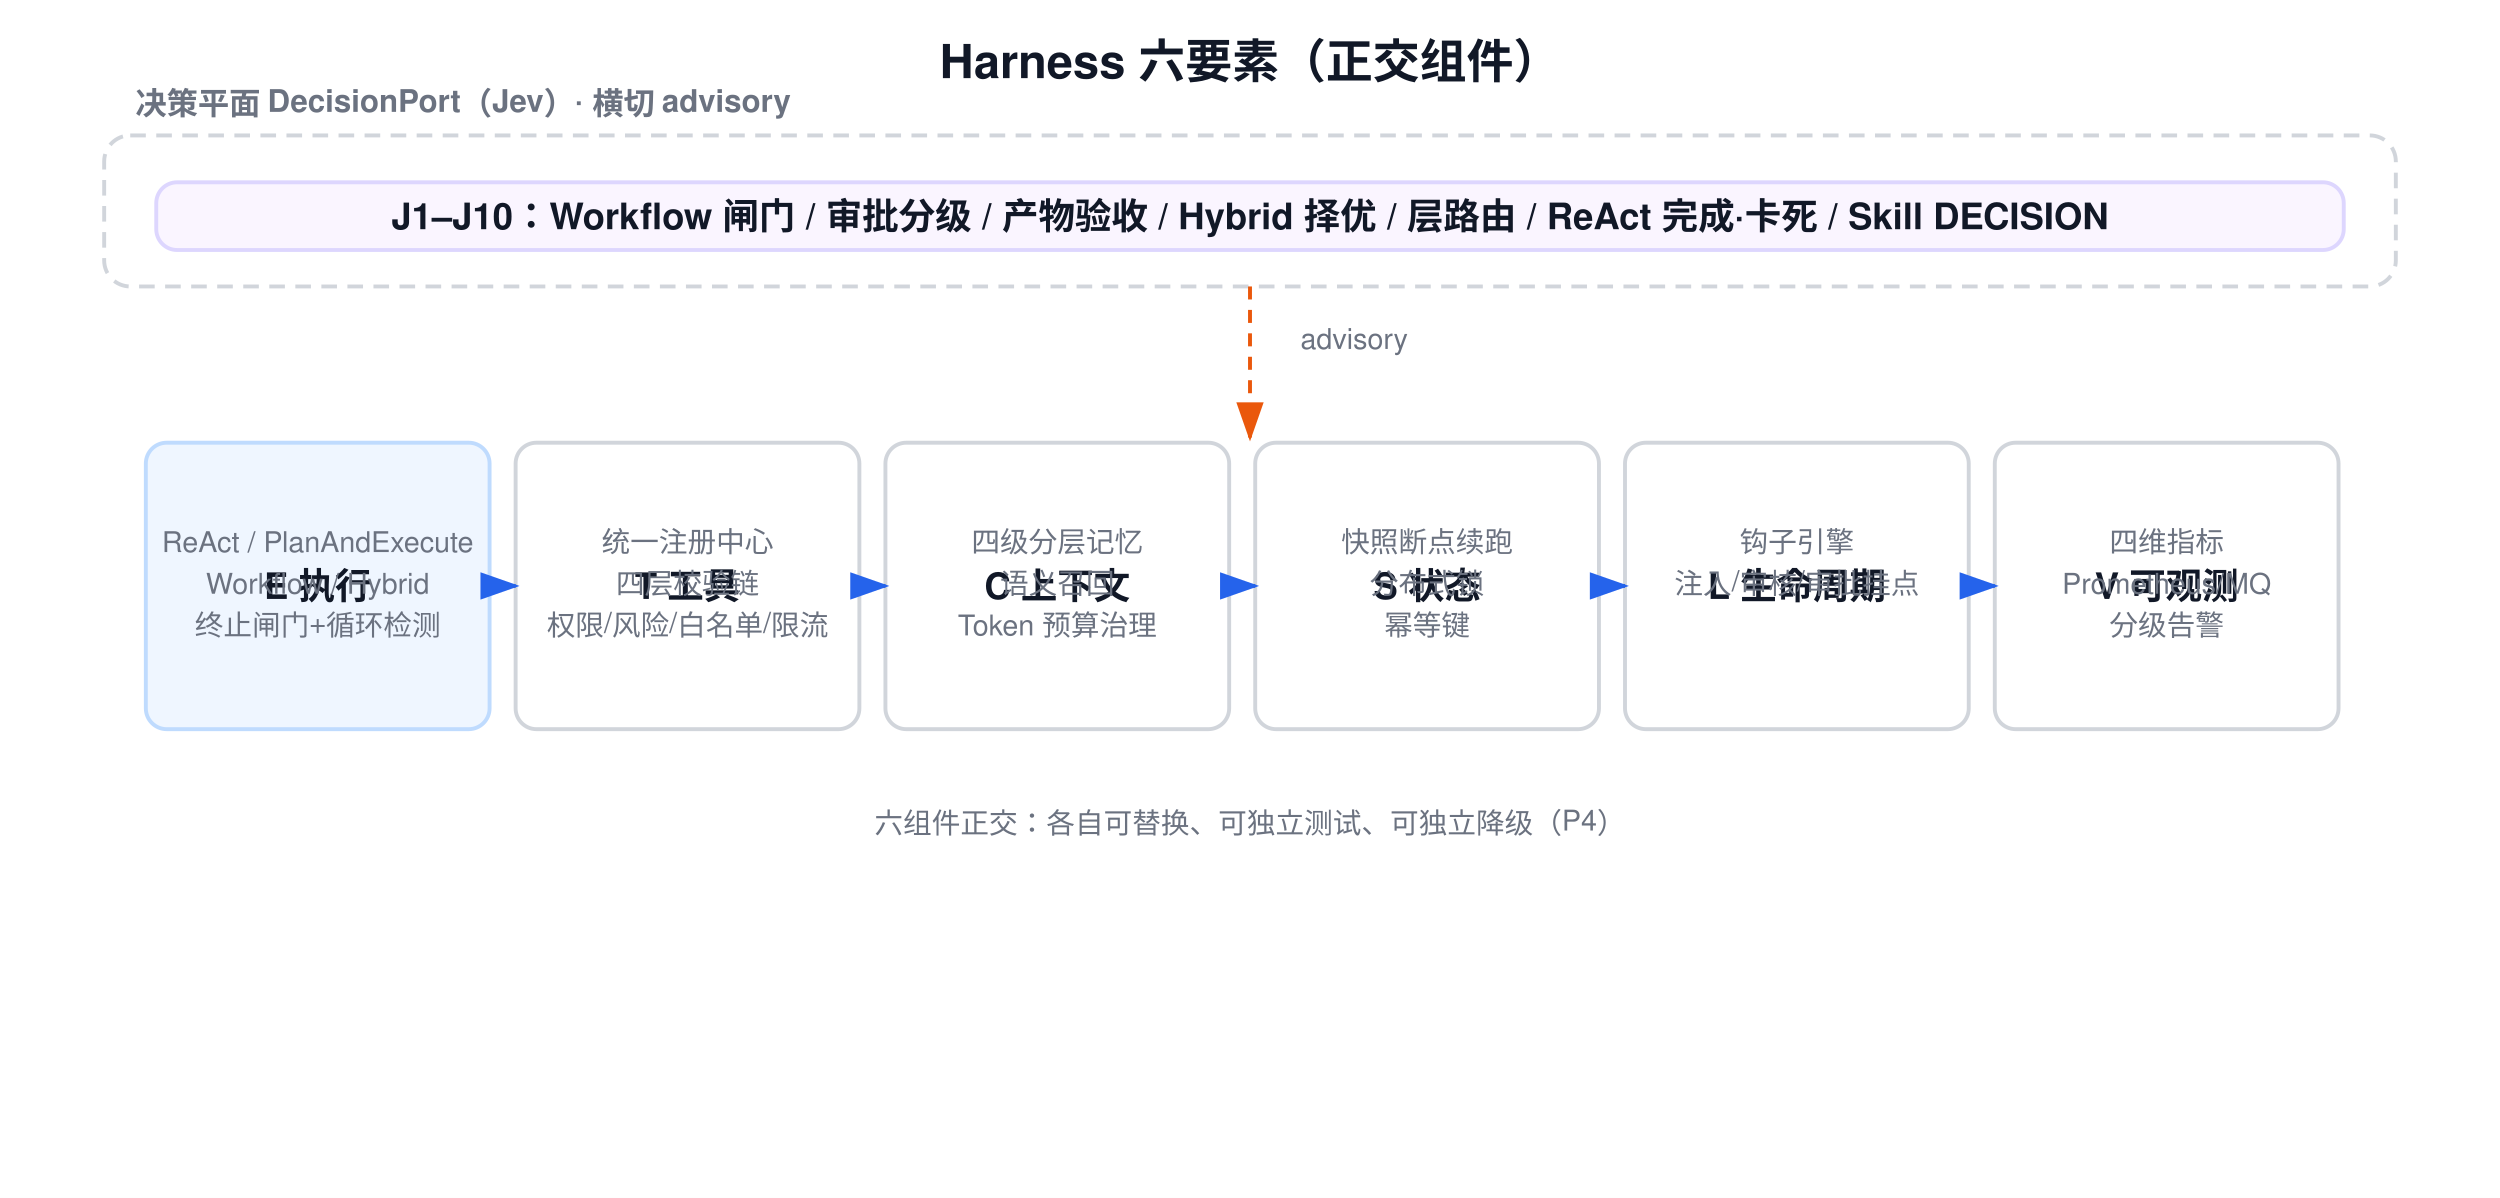
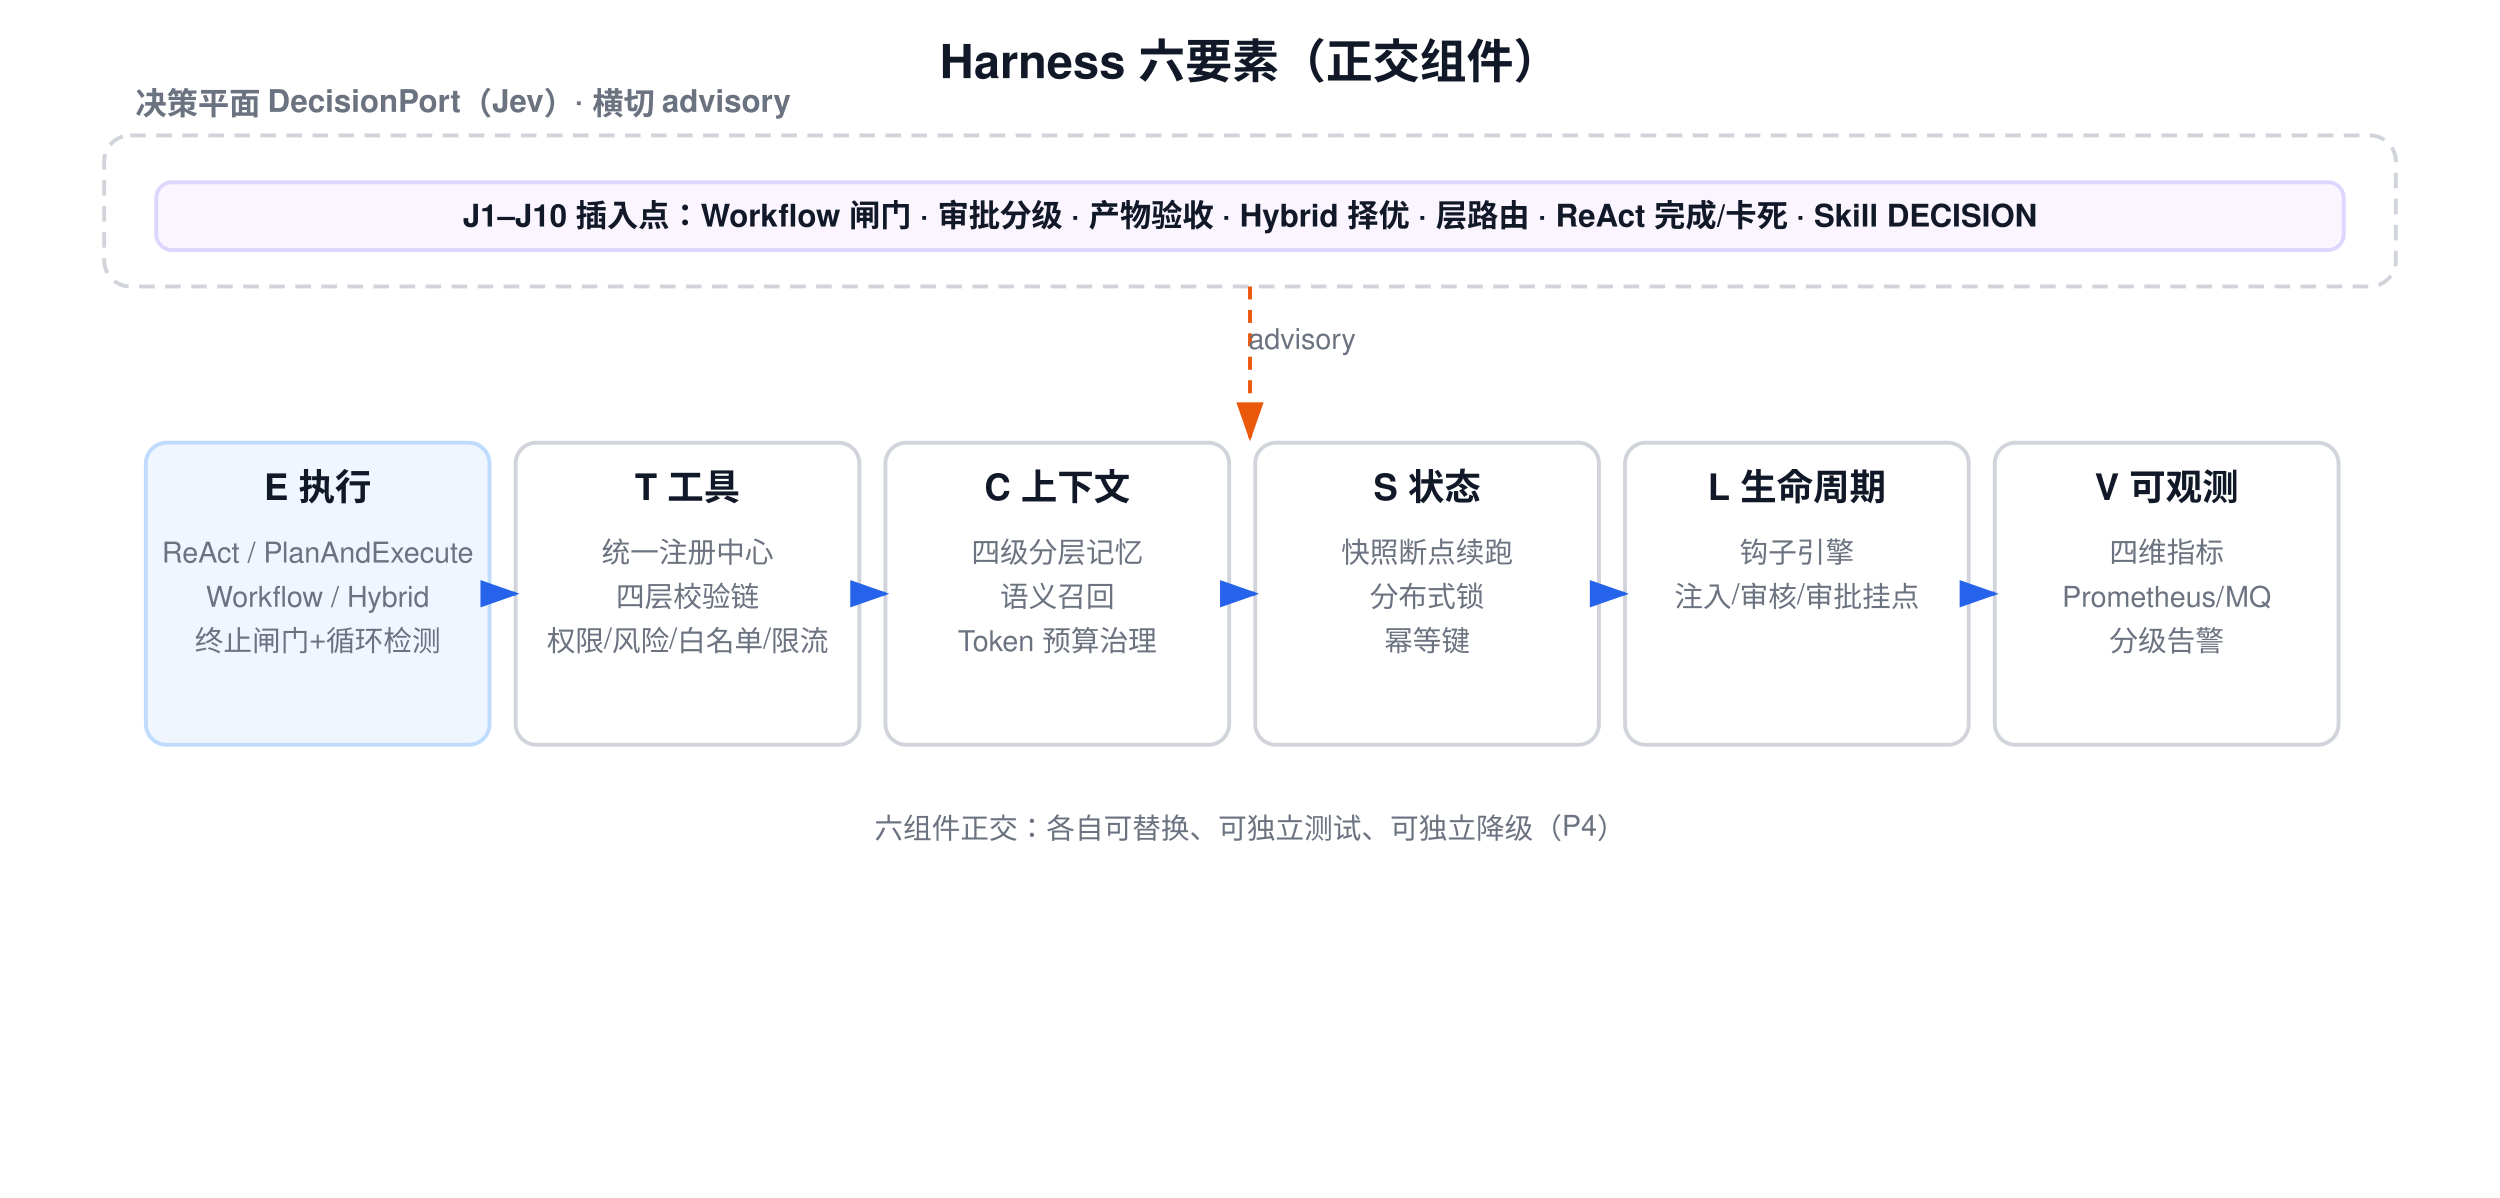
<svg xmlns="http://www.w3.org/2000/svg" viewBox="0 0 960 460" width="960" height="460">
  <style>
    text { font-family: 'Helvetica Neue', Helvetica, Arial, 'PingFang SC', 'Microsoft YaHei', 'Microsoft JhengHei', 'SimHei', sans-serif; }
  </style>
  <defs>
    <marker id="m-blue" markerWidth="10" markerHeight="7" refX="9" refY="3.5" orient="auto">
      <polygon points="0 0, 10 3.5, 0 7" fill="#2563eb" />
    </marker>
    <marker id="m-purple" markerWidth="10" markerHeight="7" refX="9" refY="3.5" orient="auto">
      <polygon points="0 0, 10 3.5, 0 7" fill="#7c3aed" />
    </marker>
    <marker id="m-green" markerWidth="10" markerHeight="7" refX="9" refY="3.5" orient="auto">
      <polygon points="0 0, 10 3.5, 0 7" fill="#059669" />
    </marker>
    <marker id="m-orange" markerWidth="10" markerHeight="7" refX="9" refY="3.5" orient="auto">
      <polygon points="0 0, 10 3.5, 0 7" fill="#ea580c" />
    </marker>
    <marker id="m-red" markerWidth="10" markerHeight="7" refX="9" refY="3.5" orient="auto">
      <polygon points="0 0, 10 3.5, 0 7" fill="#dc2626" />
    </marker>
    <marker id="m-teal" markerWidth="10" markerHeight="7" refX="9" refY="3.5" orient="auto">
      <polygon points="0 0, 10 3.5, 0 7" fill="#0d9488" />
    </marker>
  </defs>
  <rect width="960" height="460" fill="#ffffff" />
  <text x="480" y="30" text-anchor="middle" fill="#111827" font-size="18" font-weight="700">Harness 六要素（正交组件）</text>
  <rect x="40" y="52" width="880" height="58" rx="10" ry="10" fill="none" stroke="#d1d5db" stroke-width="1.5" stroke-dasharray="6,4" />
  <text x="52" y="44" fill="#6b7280" font-size="12" font-weight="600">决策平面 DecisionPort（Jev）· 横切 advisory</text>
-   <rect x="60" y="70" width="840" height="26" rx="8" ry="8" fill="#faf5ff" stroke="#ddd6fe" stroke-width="1.5" />
-   <text x="480" y="88" text-anchor="middle" fill="#111827" font-size="14" font-weight="600">J1–J10：Workflow 闸门 / 审批分级 / 产物验收 / Hybrid 择优 / 层路由 / ReAct 完成·卡死 / Skill DECISION</text>
-   <rect x="56" y="170" width="132" height="110" rx="8" ry="8" fill="#eff6ff" stroke="#bfdbfe" stroke-width="1.5" />
-   <text x="122" y="230" text-anchor="middle" fill="#111827" font-size="14" font-weight="600">E 执行</text>
-   <text x="122" y="212" text-anchor="middle" fill="#6b7280" font-size="11">ReAct / PlanAndExecute</text>
-   <text x="122" y="228" text-anchor="middle" fill="#6b7280" font-size="11">Workflow / Hybrid</text>
-   <text x="122" y="244" text-anchor="middle" fill="#6b7280" font-size="11">终止闸门+循环检测</text>
-   <rect x="198" y="170" width="132" height="110" rx="8" ry="8" fill="#ffffff" stroke="#d1d5db" stroke-width="1.5" />
-   <text x="264" y="230" text-anchor="middle" fill="#111827" font-size="14" font-weight="600">T 工具</text>
-   <text x="264" y="212" text-anchor="middle" fill="#6b7280" font-size="11">统一注册中心</text>
-   <text x="264" y="228" text-anchor="middle" fill="#6b7280" font-size="11">四层校验链</text>
-   <text x="264" y="244" text-anchor="middle" fill="#6b7280" font-size="11">权限/风险/白名单/限流</text>
-   <rect x="340" y="170" width="132" height="110" rx="8" ry="8" fill="#ffffff" stroke="#d1d5db" stroke-width="1.5" />
-   <text x="406" y="230" text-anchor="middle" fill="#111827" font-size="14" font-weight="600">C 上下文</text>
-   <text x="406" y="212" text-anchor="middle" fill="#6b7280" font-size="11">四级分层记忆</text>
-   <text x="406" y="228" text-anchor="middle" fill="#6b7280" font-size="11">语义召回</text>
-   <text x="406" y="244" text-anchor="middle" fill="#6b7280" font-size="11">Token 预算治理</text>
-   <rect x="482" y="170" width="132" height="110" rx="8" ry="8" fill="#ffffff" stroke="#d1d5db" stroke-width="1.5" />
-   <text x="548" y="230" text-anchor="middle" fill="#111827" font-size="14" font-weight="600">S 状态</text>
-   <text x="548" y="212" text-anchor="middle" fill="#6b7280" font-size="11">快照断点续跑</text>
-   <text x="548" y="228" text-anchor="middle" fill="#6b7280" font-size="11">分布式锁</text>
-   <text x="548" y="244" text-anchor="middle" fill="#6b7280" font-size="11">幂等键</text>
-   <rect x="624" y="170" width="132" height="110" rx="8" ry="8" fill="#ffffff" stroke="#d1d5db" stroke-width="1.5" />
-   <text x="690" y="230" text-anchor="middle" fill="#111827" font-size="14" font-weight="600">L 生命周期</text>
-   <text x="690" y="212" text-anchor="middle" fill="#6b7280" font-size="11">钩子引擎</text>
-   <text x="690" y="228" text-anchor="middle" fill="#6b7280" font-size="11">注入/审核/审批挂点</text>
-   <rect x="766" y="170" width="132" height="110" rx="8" ry="8" fill="#ffffff" stroke="#d1d5db" stroke-width="1.5" />
-   <text x="832" y="230" text-anchor="middle" fill="#111827" font-size="14" font-weight="600">V 可观测</text>
-   <text x="832" y="212" text-anchor="middle" fill="#6b7280" font-size="11">四维指标</text>
-   <text x="832" y="228" text-anchor="middle" fill="#6b7280" font-size="11">Prometheus/MQ</text>
-   <text x="832" y="244" text-anchor="middle" fill="#6b7280" font-size="11">分级告警</text>
-   <line x1="188" y1="225" x2="198" y2="225" stroke="#2563eb" stroke-width="1.5" fill="none" marker-end="url(#m-blue)" />
-   <line x1="330" y1="225" x2="340" y2="225" stroke="#2563eb" stroke-width="1.5" fill="none" marker-end="url(#m-blue)" />
-   <line x1="472" y1="225" x2="482" y2="225" stroke="#2563eb" stroke-width="1.5" fill="none" marker-end="url(#m-blue)" />
-   <line x1="614" y1="225" x2="624" y2="225" stroke="#2563eb" stroke-width="1.5" fill="none" marker-end="url(#m-blue)" />
-   <line x1="756" y1="225" x2="766" y2="225" stroke="#2563eb" stroke-width="1.5" fill="none" marker-end="url(#m-blue)" />
+   <rect x="60" y="70" width="840" height="26" rx="6" ry="6" fill="#faf5ff" stroke="#ddd6fe" stroke-width="1.5" />
+   <text x="480" y="87" text-anchor="middle" fill="#111827" font-size="12" font-weight="600">J1–J10 插入点：Workflow 闸门 · 审批分级 · 产物验收 · Hybrid 择优 · 层路由 · ReAct 完成/卡死 · Skill DECISION</text>
+   <rect x="56" y="170" width="132" height="116" rx="8" ry="8" fill="#eff6ff" stroke="#bfdbfe" stroke-width="1.5" />
+   <text x="122" y="192" text-anchor="middle" fill="#111827" font-size="14" font-weight="600">E 执行</text>
+   <text x="122" y="216" text-anchor="middle" fill="#6b7280" font-size="11" font-weight="400">ReAct / PlanAndExecute</text>
+   <text x="122" y="233" text-anchor="middle" fill="#6b7280" font-size="11" font-weight="400">Workflow / Hybrid</text>
+   <text x="122" y="250" text-anchor="middle" fill="#6b7280" font-size="11" font-weight="400">终止闸门+循环检测</text>
+   <rect x="198" y="170" width="132" height="116" rx="8" ry="8" fill="#ffffff" stroke="#d1d5db" stroke-width="1.5" />
+   <text x="264" y="192" text-anchor="middle" fill="#111827" font-size="14" font-weight="600">T 工具</text>
+   <text x="264" y="216" text-anchor="middle" fill="#6b7280" font-size="11" font-weight="400">统一注册中心</text>
+   <text x="264" y="233" text-anchor="middle" fill="#6b7280" font-size="11" font-weight="400">四层校验链</text>
+   <text x="264" y="250" text-anchor="middle" fill="#6b7280" font-size="11" font-weight="400">权限/风险/白名单/限流</text>
+   <rect x="340" y="170" width="132" height="116" rx="8" ry="8" fill="#ffffff" stroke="#d1d5db" stroke-width="1.5" />
+   <text x="406" y="192" text-anchor="middle" fill="#111827" font-size="14" font-weight="600">C 上下文</text>
+   <text x="406" y="216" text-anchor="middle" fill="#6b7280" font-size="11" font-weight="400">四级分层记忆</text>
+   <text x="406" y="233" text-anchor="middle" fill="#6b7280" font-size="11" font-weight="400">语义召回</text>
+   <text x="406" y="250" text-anchor="middle" fill="#6b7280" font-size="11" font-weight="400">Token 预算治理</text>
+   <rect x="482" y="170" width="132" height="116" rx="8" ry="8" fill="#ffffff" stroke="#d1d5db" stroke-width="1.5" />
+   <text x="548" y="192" text-anchor="middle" fill="#111827" font-size="14" font-weight="600">S 状态</text>
+   <text x="548" y="216" text-anchor="middle" fill="#6b7280" font-size="11" font-weight="400">快照断点续跑</text>
+   <text x="548" y="233" text-anchor="middle" fill="#6b7280" font-size="11" font-weight="400">分布式锁</text>
+   <text x="548" y="250" text-anchor="middle" fill="#6b7280" font-size="11" font-weight="400">幂等键</text>
+   <rect x="624" y="170" width="132" height="116" rx="8" ry="8" fill="#ffffff" stroke="#d1d5db" stroke-width="1.5" />
+   <text x="690" y="192" text-anchor="middle" fill="#111827" font-size="14" font-weight="600">L 生命周期</text>
+   <text x="690" y="216" text-anchor="middle" fill="#6b7280" font-size="11" font-weight="400">钩子引擎</text>
+   <text x="690" y="233" text-anchor="middle" fill="#6b7280" font-size="11" font-weight="400">注入/审核/审批挂点</text>
+   <rect x="766" y="170" width="132" height="116" rx="8" ry="8" fill="#ffffff" stroke="#d1d5db" stroke-width="1.5" />
+   <text x="832" y="192" text-anchor="middle" fill="#111827" font-size="14" font-weight="600">V 可观测</text>
+   <text x="832" y="216" text-anchor="middle" fill="#6b7280" font-size="11" font-weight="400">四维指标</text>
+   <text x="832" y="233" text-anchor="middle" fill="#6b7280" font-size="11" font-weight="400">Prometheus/MQ</text>
+   <text x="832" y="250" text-anchor="middle" fill="#6b7280" font-size="11" font-weight="400">分级告警</text>
+   <line x1="188" y1="228" x2="198" y2="228" stroke="#2563eb" stroke-width="1.5" fill="none" marker-end="url(#m-blue)" />
+   <line x1="330" y1="228" x2="340" y2="228" stroke="#2563eb" stroke-width="1.5" fill="none" marker-end="url(#m-blue)" />
+   <line x1="472" y1="228" x2="482" y2="228" stroke="#2563eb" stroke-width="1.5" fill="none" marker-end="url(#m-blue)" />
+   <line x1="614" y1="228" x2="624" y2="228" stroke="#2563eb" stroke-width="1.5" fill="none" marker-end="url(#m-blue)" />
+   <line x1="756" y1="228" x2="766" y2="228" stroke="#2563eb" stroke-width="1.5" fill="none" marker-end="url(#m-blue)" />
  <line x1="480" y1="110" x2="480" y2="168" stroke="#ea580c" stroke-width="1.5" fill="none" marker-end="url(#m-orange)" stroke-dasharray="5,4" />
-   <text x="520" y="134" text-anchor="middle" fill="#6b7280" font-size="11">advisory</text>
-   <text x="480" y="320" text-anchor="middle" fill="#6b7280" font-size="11">六组件正交：各自可替换、可独立测试、可独立降级（P4）</text>
+   <text x="500" y="134" text-anchor="middle" fill="#6b7280" font-size="11">advisory</text>
+   <text x="480" y="322" text-anchor="middle" fill="#6b7280" font-size="11" font-weight="400">六组件正交：各自可替换、可独立测试、可独立降级（P4）</text>
</svg>
